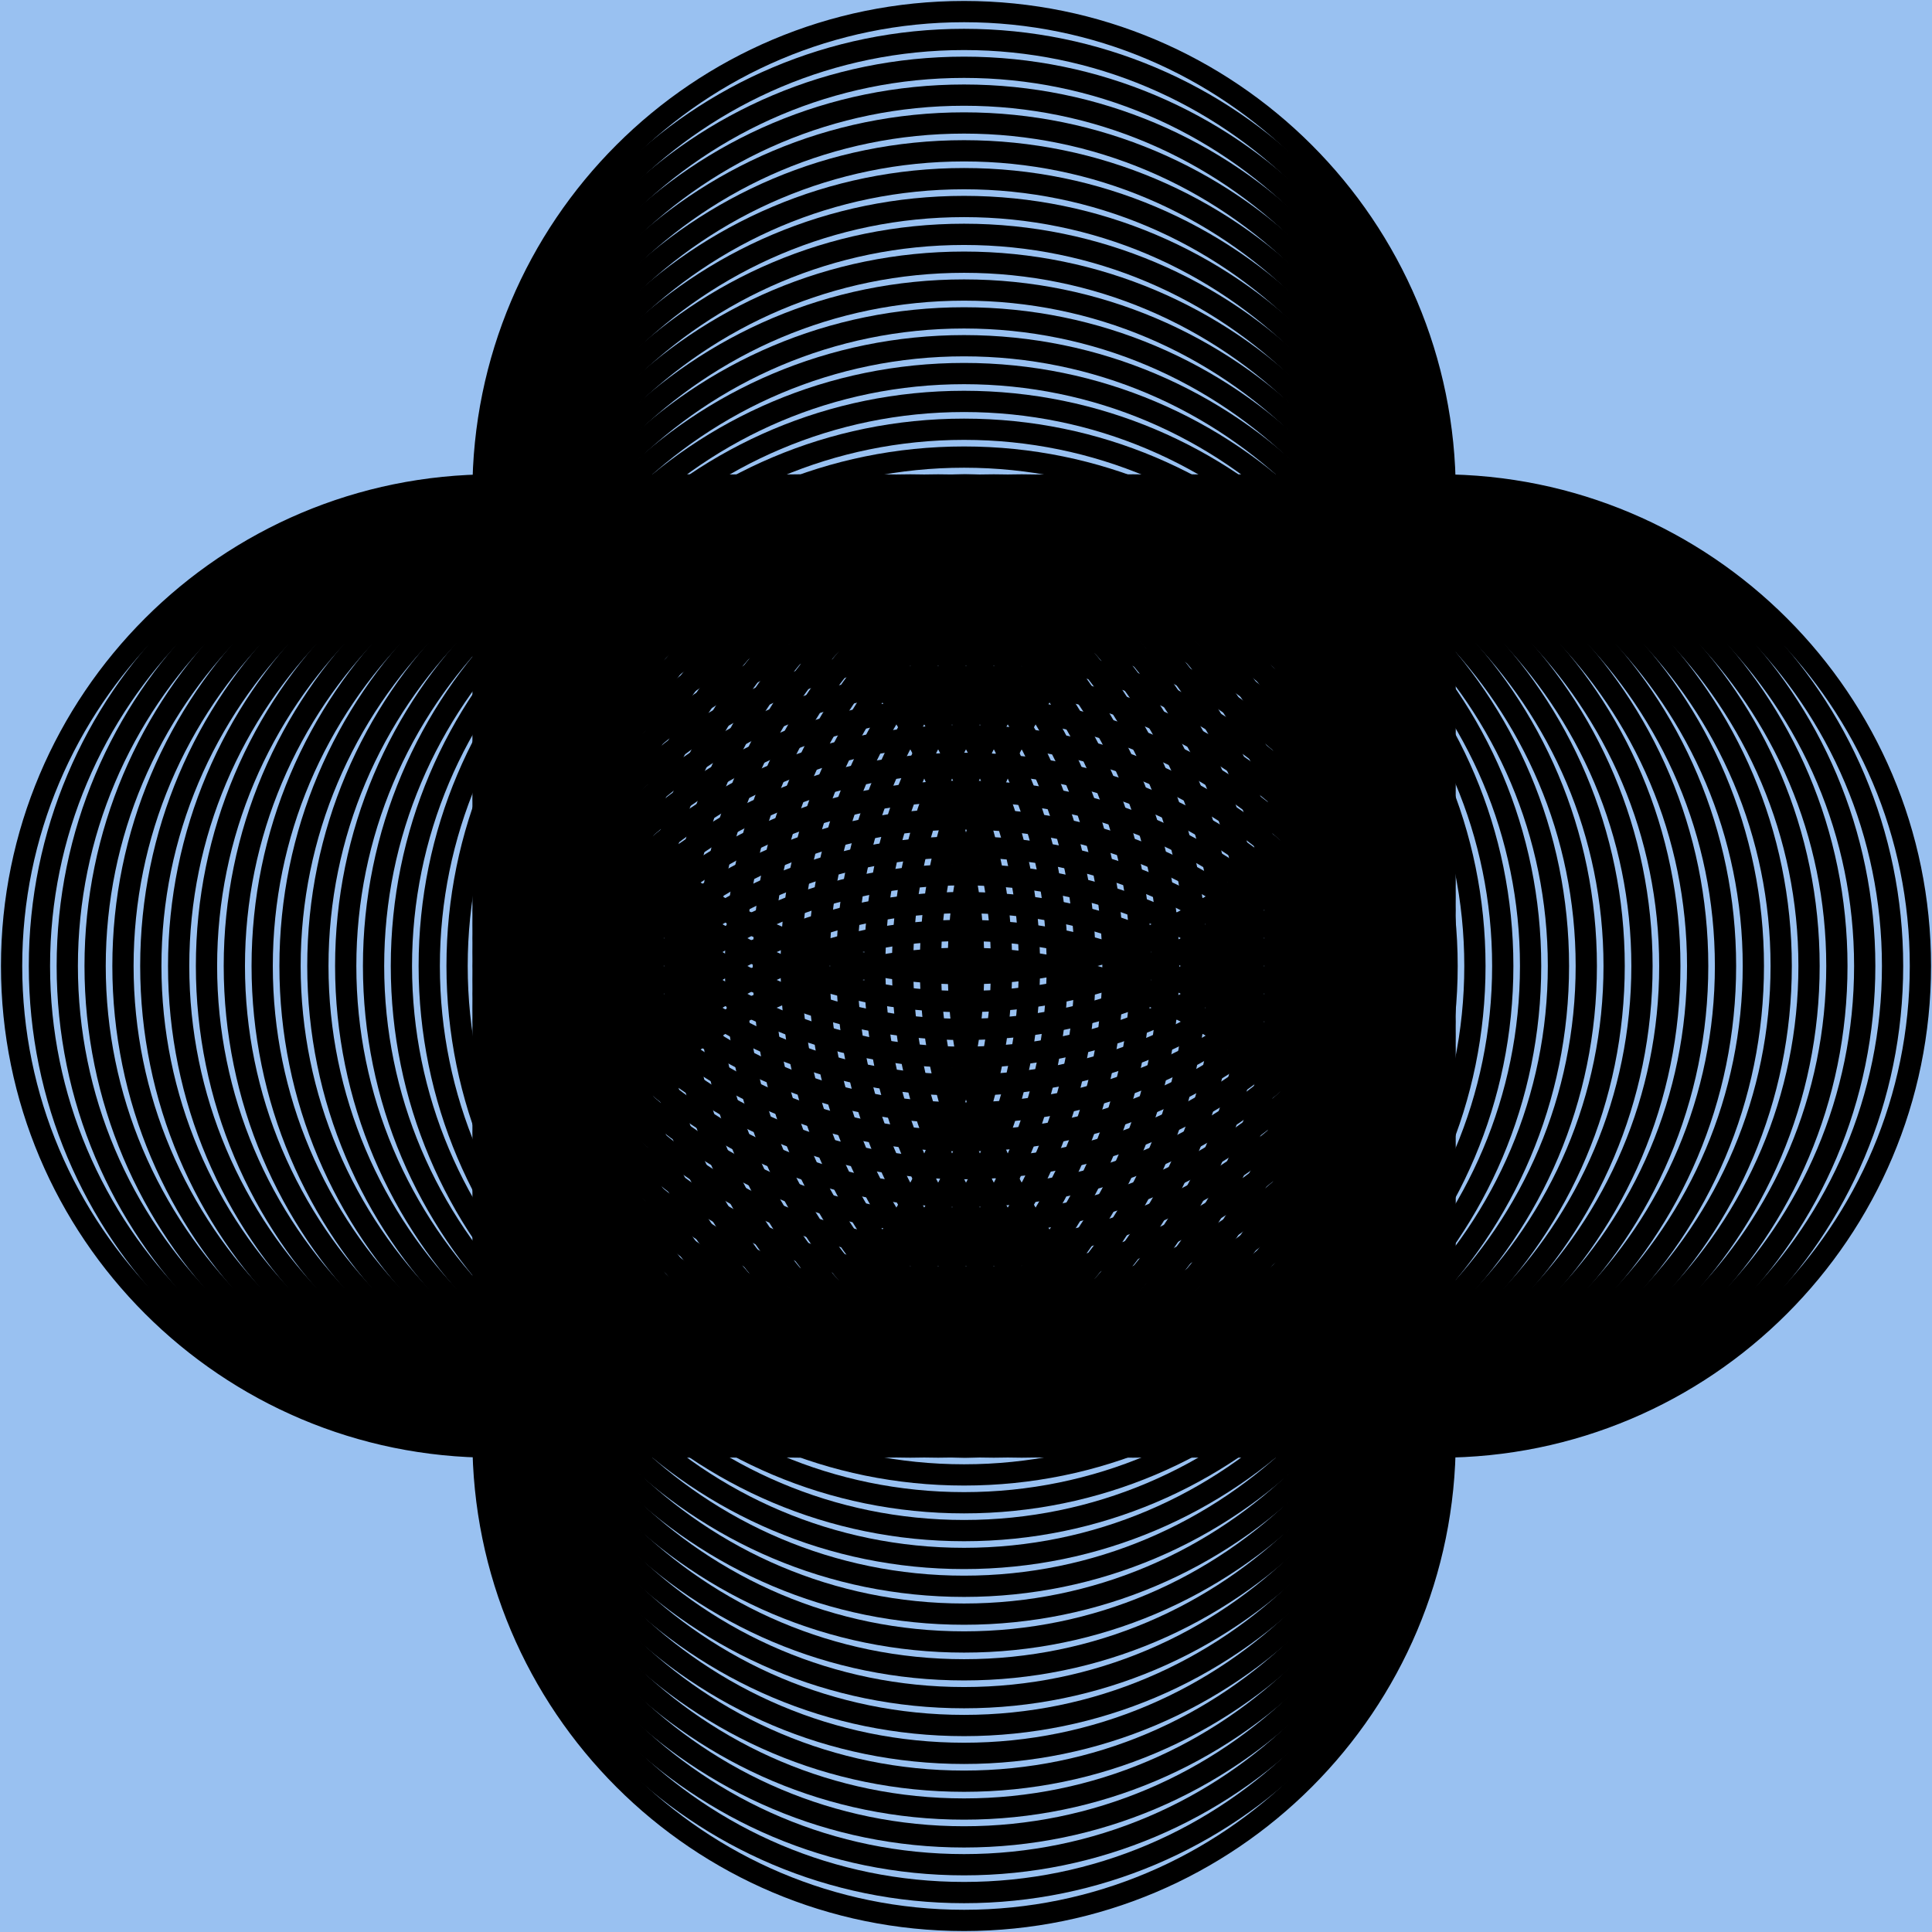
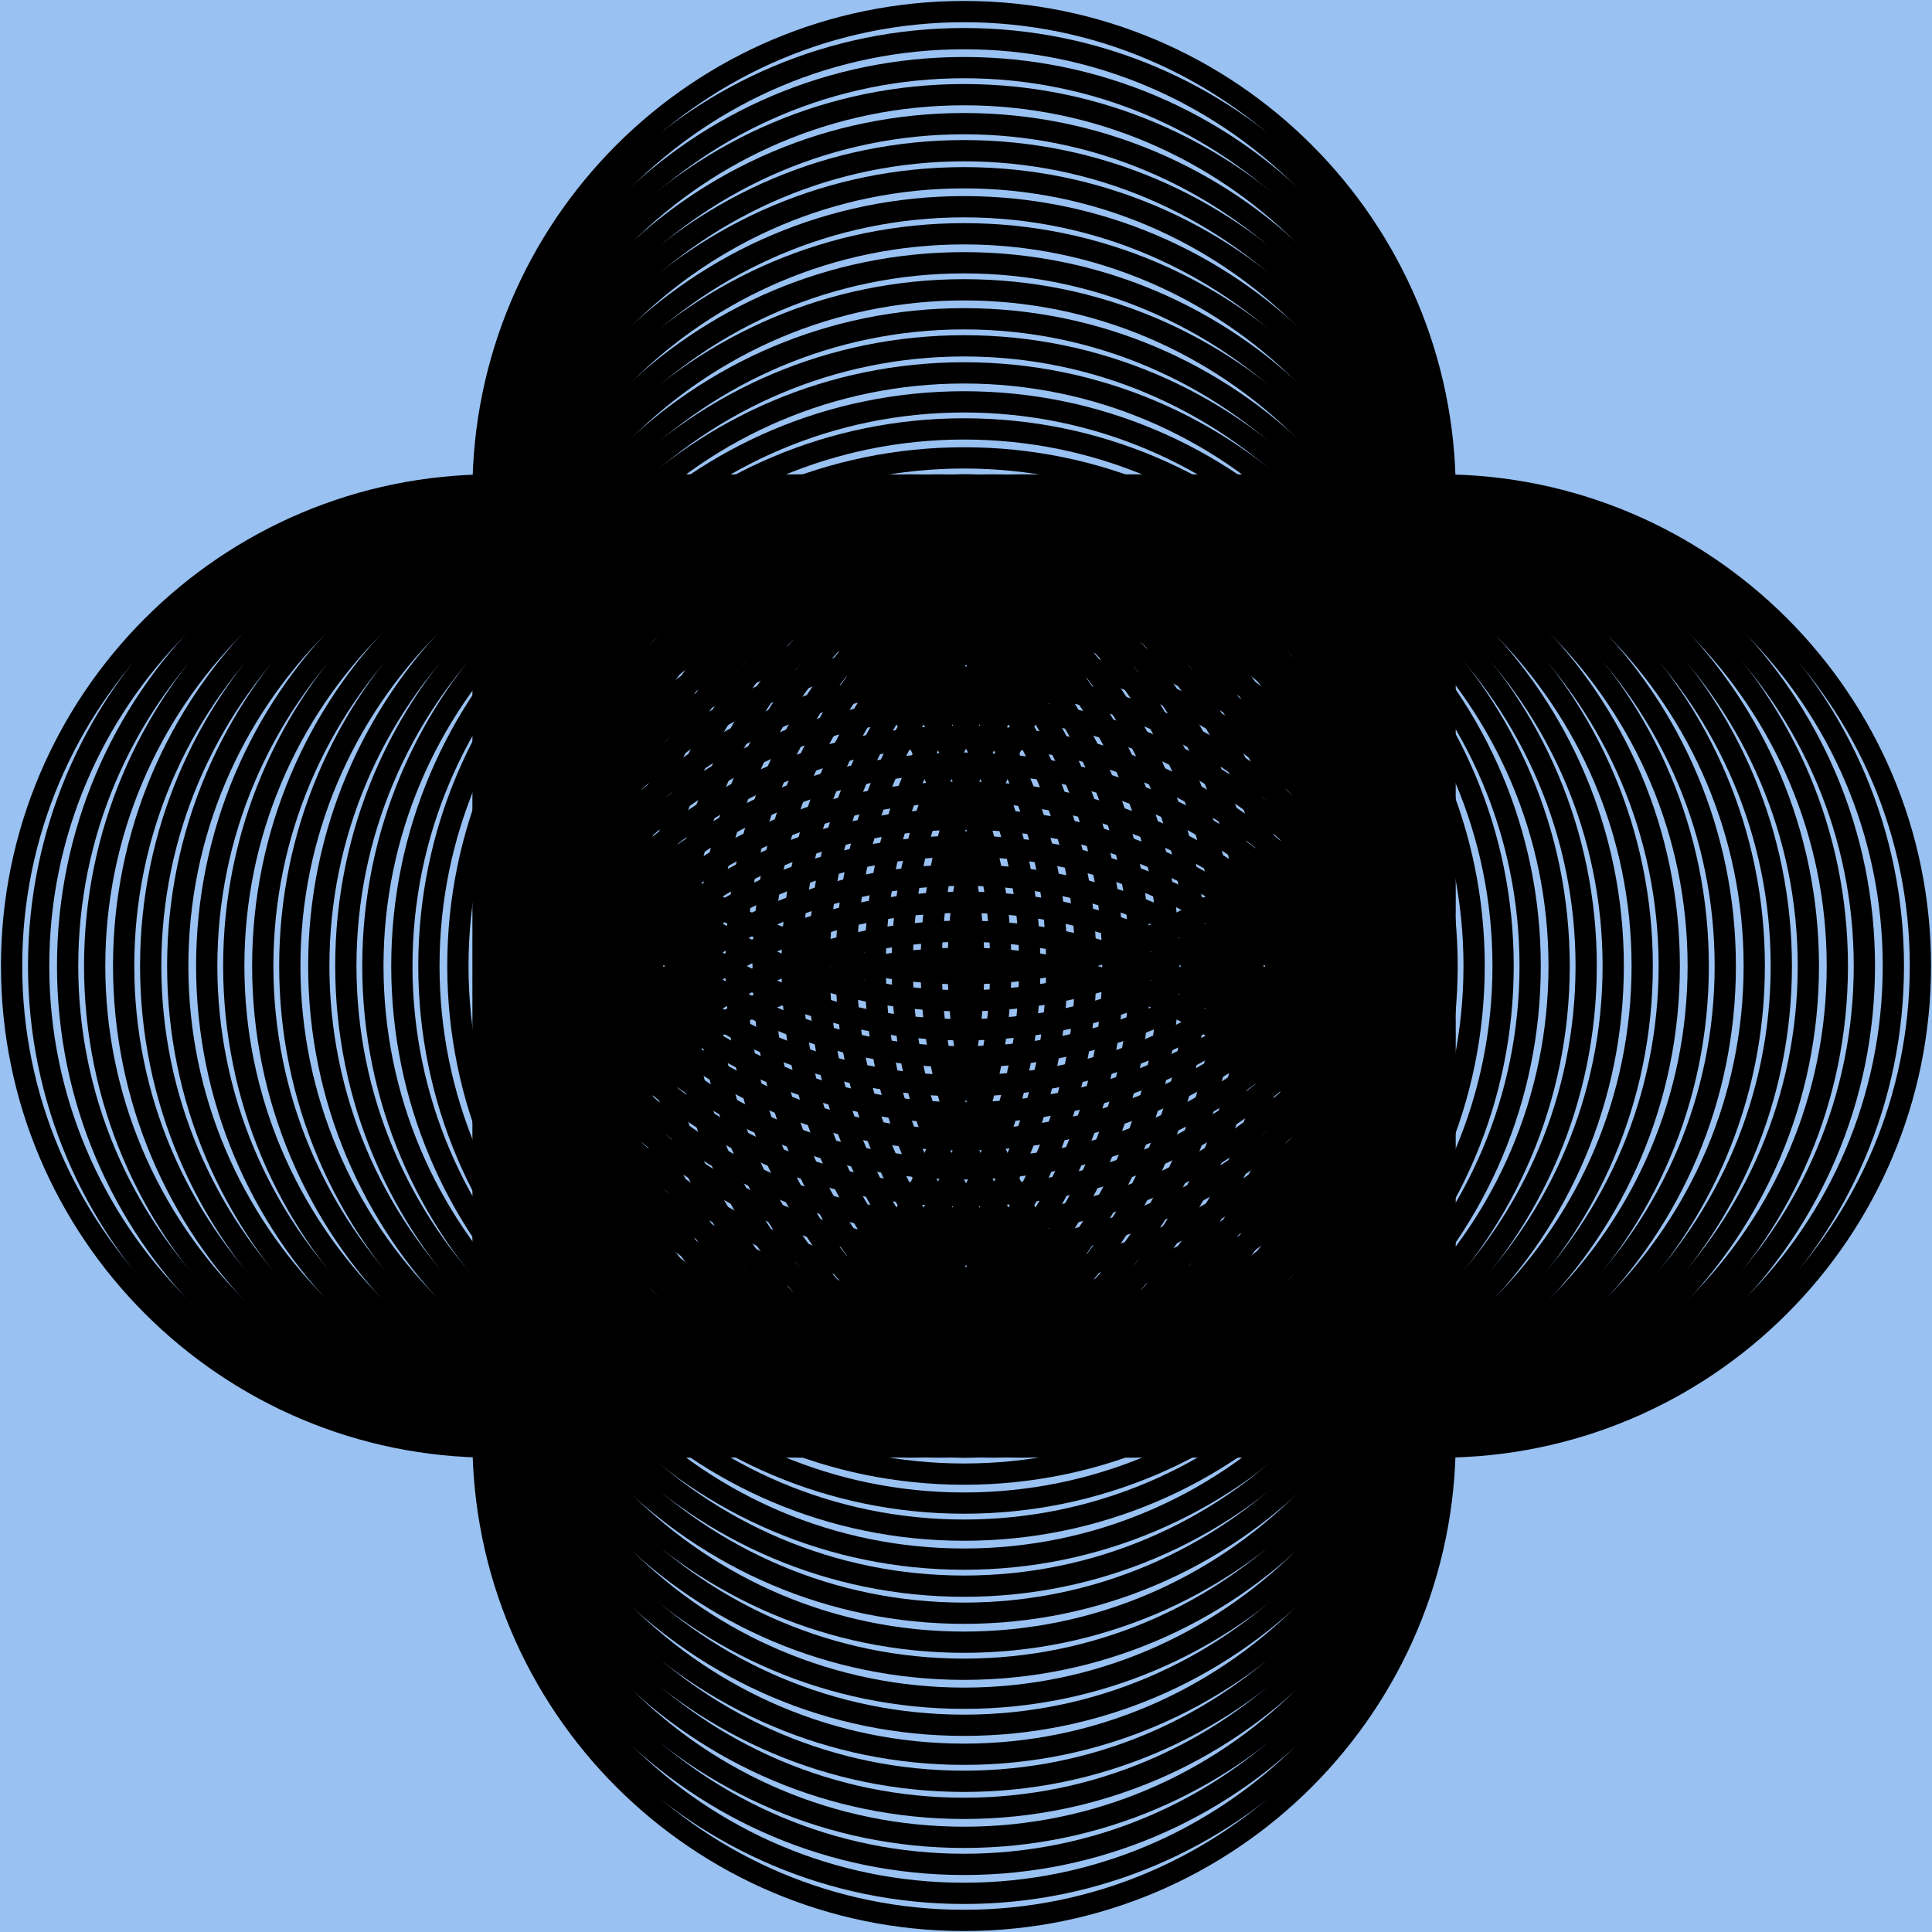
- <svg xmlns="http://www.w3.org/2000/svg" id="svg148" width="1000mm" height="1000mm" version="1.1" viewBox="0 0 1000 1000">
-   <rect id="rect2" width="1000" height="1000" y="0" fill="#99c1f1" />
-   <g id="g647">
-     <circle style="fill:none;stroke:#000;stroke-width:11;stroke-linecap:round;stroke-linejoin:bevel;paint-order:normal" id="circle4" cx="255" cy="500" r="249" />
-     <circle style="fill:none;stroke:#000;stroke-width:11;stroke-linecap:round;stroke-linejoin:bevel;paint-order:normal" id="circle6" cx="269.412" cy="500" r="249" />
-     <circle style="fill:none;stroke:#000;stroke-width:11;stroke-linecap:round;stroke-linejoin:bevel;paint-order:normal" id="circle8" cx="283.824" cy="500" r="249" />
-     <circle style="fill:none;stroke:#000;stroke-width:11;stroke-linecap:round;stroke-linejoin:bevel;paint-order:normal" id="circle10" cx="298.235" cy="500" r="249" />
-     <circle style="fill:none;stroke:#000;stroke-width:11;stroke-linecap:round;stroke-linejoin:bevel;paint-order:normal" id="circle12" cx="312.647" cy="500" r="249" />
-     <circle style="fill:none;stroke:#000;stroke-width:11;stroke-linecap:round;stroke-linejoin:bevel;paint-order:normal" id="circle14" cx="327.059" cy="500" r="249" />
-     <circle style="fill:none;stroke:#000;stroke-width:11;stroke-linecap:round;stroke-linejoin:bevel;paint-order:normal" id="circle16" cx="341.471" cy="500" r="249" />
-     <circle style="fill:none;stroke:#000;stroke-width:11;stroke-linecap:round;stroke-linejoin:bevel;paint-order:normal" id="circle18" cx="355.882" cy="500" r="249" />
-     <circle style="fill:none;stroke:#000;stroke-width:11;stroke-linecap:round;stroke-linejoin:bevel;paint-order:normal" id="circle20" cx="370.294" cy="500" r="249" />
-     <circle style="fill:none;stroke:#000;stroke-width:11;stroke-linecap:round;stroke-linejoin:bevel;paint-order:normal" id="circle22" cx="384.706" cy="500" r="249" />
-     <circle style="fill:none;stroke:#000;stroke-width:11;stroke-linecap:round;stroke-linejoin:bevel;paint-order:normal" id="circle24" cx="399.118" cy="500" r="249" />
-     <circle style="fill:none;stroke:#000;stroke-width:11;stroke-linecap:round;stroke-linejoin:bevel;paint-order:normal" id="circle26" cx="413.529" cy="500" r="249" />
-     <circle style="fill:none;stroke:#000;stroke-width:11;stroke-linecap:round;stroke-linejoin:bevel;paint-order:normal" id="circle28" cx="427.941" cy="500" r="249" />
-     <circle style="fill:none;stroke:#000;stroke-width:11;stroke-linecap:round;stroke-linejoin:bevel;paint-order:normal" id="circle30" cx="442.353" cy="500" r="249" />
-     <circle style="fill:none;stroke:#000;stroke-width:11;stroke-linecap:round;stroke-linejoin:bevel;paint-order:normal" id="circle32" cx="456.765" cy="500" r="249" />
-     <circle style="fill:none;stroke:#000;stroke-width:11;stroke-linecap:round;stroke-linejoin:bevel;paint-order:normal" id="circle34" cx="471.176" cy="500" r="249" />
-     <circle style="fill:none;stroke:#000;stroke-width:11;stroke-linecap:round;stroke-linejoin:bevel;paint-order:normal" id="circle36" cx="485.588" cy="500" r="249" />
-     <circle style="fill:none;stroke:#000;stroke-width:11;stroke-linecap:round;stroke-linejoin:bevel;paint-order:normal" id="circle38" cx="514.412" cy="500" r="249" />
-     <circle style="fill:none;stroke:#000;stroke-width:11;stroke-linecap:round;stroke-linejoin:bevel;paint-order:normal" id="circle40" cx="500" cy="500" r="249" />
-     <circle style="fill:none;stroke:#000;stroke-width:11;stroke-linecap:round;stroke-linejoin:bevel;paint-order:normal" id="circle42" cx="528.824" cy="500" r="249" />
-     <circle style="fill:none;stroke:#000;stroke-width:11;stroke-linecap:round;stroke-linejoin:bevel;paint-order:normal" id="circle44" cx="543.235" cy="500" r="249" />
-     <circle style="fill:none;stroke:#000;stroke-width:11;stroke-linecap:round;stroke-linejoin:bevel;paint-order:normal" id="circle46" cx="557.647" cy="500" r="249" />
-     <circle style="fill:none;stroke:#000;stroke-width:11;stroke-linecap:round;stroke-linejoin:bevel;paint-order:normal" id="circle48" cx="572.059" cy="500" r="249" />
-     <circle style="fill:none;stroke:#000;stroke-width:11;stroke-linecap:round;stroke-linejoin:bevel;paint-order:normal" id="circle50" cx="586.471" cy="500" r="249" />
-     <circle style="fill:none;stroke:#000;stroke-width:11;stroke-linecap:round;stroke-linejoin:bevel;paint-order:normal" id="circle52" cx="600.882" cy="500" r="249" />
-     <circle style="fill:none;stroke:#000;stroke-width:11;stroke-linecap:round;stroke-linejoin:bevel;paint-order:normal" id="circle54" cx="615.294" cy="500" r="249" />
-     <circle style="fill:none;stroke:#000;stroke-width:11;stroke-linecap:round;stroke-linejoin:bevel;paint-order:normal" id="circle56" cx="629.706" cy="500" r="249" />
-     <circle style="fill:none;stroke:#000;stroke-width:11;stroke-linecap:round;stroke-linejoin:bevel;paint-order:normal" id="circle58" cx="644.118" cy="500" r="249" />
-     <circle style="fill:none;stroke:#000;stroke-width:11;stroke-linecap:round;stroke-linejoin:bevel;paint-order:normal" id="circle60" cx="658.529" cy="500" r="249" />
-     <circle style="fill:none;stroke:#000;stroke-width:11;stroke-linecap:round;stroke-linejoin:bevel;paint-order:normal" id="circle62" cx="672.941" cy="500" r="249" />
-     <circle style="fill:none;stroke:#000;stroke-width:11;stroke-linecap:round;stroke-linejoin:bevel;paint-order:normal" id="circle64" cx="687.353" cy="500" r="249" />
-     <circle style="fill:none;stroke:#000;stroke-width:11;stroke-linecap:round;stroke-linejoin:bevel;paint-order:normal" id="circle66" cx="701.765" cy="500" r="249" />
-     <circle style="fill:none;stroke:#000;stroke-width:11;stroke-linecap:round;stroke-linejoin:bevel;paint-order:normal" id="circle68" cx="716.176" cy="500" r="249" />
-     <circle style="fill:none;stroke:#000;stroke-width:11;stroke-linecap:round;stroke-linejoin:bevel;paint-order:normal" id="circle70" cx="730.588" cy="500" r="249" />
-     <circle style="fill:none;stroke:#000;stroke-width:11;stroke-linecap:round;stroke-linejoin:bevel;paint-order:normal" id="circle72" cx="745" cy="500" r="249" />
-   </g>
-   <g id="g575">
-     <circle style="fill:none;stroke:#000;stroke-width:11;stroke-linecap:round;stroke-linejoin:bevel;paint-order:normal" id="circle76" cx="255" cy="-499" r="249" transform="rotate(90)" />
-     <circle style="fill:none;stroke:#000;stroke-width:11;stroke-linecap:round;stroke-linejoin:bevel;paint-order:normal" id="circle78" cx="269.412" cy="-499" r="249" transform="rotate(90)" />
-     <circle style="fill:none;stroke:#000;stroke-width:11;stroke-linecap:round;stroke-linejoin:bevel;paint-order:normal" id="circle80" cx="283.824" cy="-499" r="249" transform="rotate(90)" />
-     <circle style="fill:none;stroke:#000;stroke-width:11;stroke-linecap:round;stroke-linejoin:bevel;paint-order:normal" id="circle82" cx="298.235" cy="-499" r="249" transform="rotate(90)" />
-     <circle style="fill:none;stroke:#000;stroke-width:11;stroke-linecap:round;stroke-linejoin:bevel;paint-order:normal" id="circle84" cx="312.647" cy="-499" r="249" transform="rotate(90)" />
-     <circle style="fill:none;stroke:#000;stroke-width:11;stroke-linecap:round;stroke-linejoin:bevel;paint-order:normal" id="circle86" cx="327.059" cy="-499" r="249" transform="rotate(90)" />
-     <circle style="fill:none;stroke:#000;stroke-width:11;stroke-linecap:round;stroke-linejoin:bevel;paint-order:normal" id="circle88" cx="341.471" cy="-499" r="249" transform="rotate(90)" />
-     <circle style="fill:none;stroke:#000;stroke-width:11;stroke-linecap:round;stroke-linejoin:bevel;paint-order:normal" id="circle90" cx="355.882" cy="-499" r="249" transform="rotate(90)" />
-     <circle style="fill:none;stroke:#000;stroke-width:11;stroke-linecap:round;stroke-linejoin:bevel;paint-order:normal" id="circle92" cx="370.294" cy="-499" r="249" transform="rotate(90)" />
-     <circle style="fill:none;stroke:#000;stroke-width:11;stroke-linecap:round;stroke-linejoin:bevel;paint-order:normal" id="circle94" cx="384.706" cy="-499" r="249" transform="rotate(90)" />
-     <circle style="fill:none;stroke:#000;stroke-width:11;stroke-linecap:round;stroke-linejoin:bevel;paint-order:normal" id="circle96" cx="399.118" cy="-499" r="249" transform="rotate(90)" />
-     <circle style="fill:none;stroke:#000;stroke-width:11;stroke-linecap:round;stroke-linejoin:bevel;paint-order:normal" id="circle98" cx="413.529" cy="-499" r="249" transform="rotate(90)" />
-     <circle style="fill:none;stroke:#000;stroke-width:11;stroke-linecap:round;stroke-linejoin:bevel;paint-order:normal" id="circle100" cx="427.941" cy="-499" r="249" transform="rotate(90)" />
-     <circle style="fill:none;stroke:#000;stroke-width:11;stroke-linecap:round;stroke-linejoin:bevel;paint-order:normal" id="circle102" cx="442.353" cy="-499" r="249" transform="rotate(90)" />
-     <circle style="fill:none;stroke:#000;stroke-width:11;stroke-linecap:round;stroke-linejoin:bevel;paint-order:normal" id="circle104" cx="456.765" cy="-499" r="249" transform="rotate(90)" />
-     <circle style="fill:none;stroke:#000;stroke-width:11;stroke-linecap:round;stroke-linejoin:bevel;paint-order:normal" id="circle106" cx="471.176" cy="-499" r="249" transform="rotate(90)" />
-     <circle style="fill:none;stroke:#000;stroke-width:11;stroke-linecap:round;stroke-linejoin:bevel;paint-order:normal" id="circle108" cx="485.588" cy="-499" r="249" transform="rotate(90)" />
-     <circle style="fill:none;stroke:#000;stroke-width:11;stroke-linecap:round;stroke-linejoin:bevel;paint-order:normal" id="circle110" cx="514.412" cy="-499" r="249" transform="rotate(90)" />
-     <circle style="fill:none;stroke:#000;stroke-width:11;stroke-linecap:round;stroke-linejoin:bevel;paint-order:normal" id="circle112" cx="500" cy="-499" r="249" transform="rotate(90)" />
-     <circle style="fill:none;stroke:#000;stroke-width:11;stroke-linecap:round;stroke-linejoin:bevel;paint-order:normal" id="circle114" cx="528.824" cy="-499" r="249" transform="rotate(90)" />
-     <circle style="fill:none;stroke:#000;stroke-width:11;stroke-linecap:round;stroke-linejoin:bevel;paint-order:normal" id="circle116" cx="543.235" cy="-499" r="249" transform="rotate(90)" />
-     <circle style="fill:none;stroke:#000;stroke-width:11;stroke-linecap:round;stroke-linejoin:bevel;paint-order:normal" id="circle118" cx="557.647" cy="-499" r="249" transform="rotate(90)" />
-     <circle style="fill:none;stroke:#000;stroke-width:11;stroke-linecap:round;stroke-linejoin:bevel;paint-order:normal" id="circle120" cx="572.059" cy="-499" r="249" transform="rotate(90)" />
-     <circle style="fill:none;stroke:#000;stroke-width:11;stroke-linecap:round;stroke-linejoin:bevel;paint-order:normal" id="circle122" cx="586.471" cy="-499" r="249" transform="rotate(90)" />
-     <circle style="fill:none;stroke:#000;stroke-width:11;stroke-linecap:round;stroke-linejoin:bevel;paint-order:normal" id="circle124" cx="600.882" cy="-499" r="249" transform="rotate(90)" />
-     <circle style="fill:none;stroke:#000;stroke-width:11;stroke-linecap:round;stroke-linejoin:bevel;paint-order:normal" id="circle126" cx="615.294" cy="-499" r="249" transform="rotate(90)" />
-     <circle style="fill:none;stroke:#000;stroke-width:11;stroke-linecap:round;stroke-linejoin:bevel;paint-order:normal" id="circle128" cx="629.706" cy="-499" r="249" transform="rotate(90)" />
-     <circle style="fill:none;stroke:#000;stroke-width:11;stroke-linecap:round;stroke-linejoin:bevel;paint-order:normal" id="circle130" cx="644.118" cy="-499" r="249" transform="rotate(90)" />
-     <circle style="fill:none;stroke:#000;stroke-width:11;stroke-linecap:round;stroke-linejoin:bevel;paint-order:normal" id="circle132" cx="658.529" cy="-499" r="249" transform="rotate(90)" />
-     <circle style="fill:none;stroke:#000;stroke-width:11;stroke-linecap:round;stroke-linejoin:bevel;paint-order:normal" id="circle134" cx="672.941" cy="-499" r="249" transform="rotate(90)" />
-     <circle style="fill:none;stroke:#000;stroke-width:11;stroke-linecap:round;stroke-linejoin:bevel;paint-order:normal" id="circle136" cx="687.353" cy="-499" r="249" transform="rotate(90)" />
-     <circle style="fill:none;stroke:#000;stroke-width:11;stroke-linecap:round;stroke-linejoin:bevel;paint-order:normal" id="circle138" cx="701.765" cy="-499" r="249" transform="rotate(90)" />
-     <circle style="fill:none;stroke:#000;stroke-width:11;stroke-linecap:round;stroke-linejoin:bevel;paint-order:normal" id="circle140" cx="716.176" cy="-499" r="249" transform="rotate(90)" />
-     <circle style="fill:none;stroke:#000;stroke-width:11;stroke-linecap:round;stroke-linejoin:bevel;paint-order:normal" id="circle142" cx="730.588" cy="-499" r="249" transform="rotate(90)" />
-     <circle style="fill:none;stroke:#000;stroke-width:11;stroke-linecap:round;stroke-linejoin:bevel;paint-order:normal" id="circle144" cx="745" cy="-499" r="249" transform="rotate(90)" />
-   </g>
+ <svg xmlns="http://www.w3.org/2000/svg" width="1e3mm" height="1e3mm" version="1.1" viewBox="0 0 1e3 1e3">
+   <rect width="1e3" height="1e3" fill="#99c1f1" />
+   <circle cx="255" cy="500" r="249" style="fill:none;paint-order:normal;stroke-linecap:round;stroke-linejoin:bevel;stroke-width:11;stroke:#000" />
+   <circle cx="269" cy="500" r="249" style="fill:none;paint-order:normal;stroke-linecap:round;stroke-linejoin:bevel;stroke-width:11;stroke:#000" />
+   <circle cx="284" cy="500" r="249" style="fill:none;paint-order:normal;stroke-linecap:round;stroke-linejoin:bevel;stroke-width:11;stroke:#000" />
+   <circle cx="298" cy="500" r="249" style="fill:none;paint-order:normal;stroke-linecap:round;stroke-linejoin:bevel;stroke-width:11;stroke:#000" />
+   <circle cx="313" cy="500" r="249" style="fill:none;paint-order:normal;stroke-linecap:round;stroke-linejoin:bevel;stroke-width:11;stroke:#000" />
+   <circle cx="327" cy="500" r="249" style="fill:none;paint-order:normal;stroke-linecap:round;stroke-linejoin:bevel;stroke-width:11;stroke:#000" />
+   <circle cx="341" cy="500" r="249" style="fill:none;paint-order:normal;stroke-linecap:round;stroke-linejoin:bevel;stroke-width:11;stroke:#000" />
+   <circle cx="356" cy="500" r="249" style="fill:none;paint-order:normal;stroke-linecap:round;stroke-linejoin:bevel;stroke-width:11;stroke:#000" />
+   <circle cx="370" cy="500" r="249" style="fill:none;paint-order:normal;stroke-linecap:round;stroke-linejoin:bevel;stroke-width:11;stroke:#000" />
+   <circle cx="385" cy="500" r="249" style="fill:none;paint-order:normal;stroke-linecap:round;stroke-linejoin:bevel;stroke-width:11;stroke:#000" />
+   <circle cx="399" cy="500" r="249" style="fill:none;paint-order:normal;stroke-linecap:round;stroke-linejoin:bevel;stroke-width:11;stroke:#000" />
+   <circle cx="414" cy="500" r="249" style="fill:none;paint-order:normal;stroke-linecap:round;stroke-linejoin:bevel;stroke-width:11;stroke:#000" />
+   <circle cx="428" cy="500" r="249" style="fill:none;paint-order:normal;stroke-linecap:round;stroke-linejoin:bevel;stroke-width:11;stroke:#000" />
+   <circle cx="442" cy="500" r="249" style="fill:none;paint-order:normal;stroke-linecap:round;stroke-linejoin:bevel;stroke-width:11;stroke:#000" />
+   <circle cx="457" cy="500" r="249" style="fill:none;paint-order:normal;stroke-linecap:round;stroke-linejoin:bevel;stroke-width:11;stroke:#000" />
+   <circle cx="471" cy="500" r="249" style="fill:none;paint-order:normal;stroke-linecap:round;stroke-linejoin:bevel;stroke-width:11;stroke:#000" />
+   <circle cx="486" cy="500" r="249" style="fill:none;paint-order:normal;stroke-linecap:round;stroke-linejoin:bevel;stroke-width:11;stroke:#000" />
+   <circle cx="514" cy="500" r="249" style="fill:none;paint-order:normal;stroke-linecap:round;stroke-linejoin:bevel;stroke-width:11;stroke:#000" />
+   <circle cx="500" cy="500" r="249" style="fill:none;paint-order:normal;stroke-linecap:round;stroke-linejoin:bevel;stroke-width:11;stroke:#000" />
+   <circle cx="529" cy="500" r="249" style="fill:none;paint-order:normal;stroke-linecap:round;stroke-linejoin:bevel;stroke-width:11;stroke:#000" />
+   <circle cx="543" cy="500" r="249" style="fill:none;paint-order:normal;stroke-linecap:round;stroke-linejoin:bevel;stroke-width:11;stroke:#000" />
+   <circle cx="558" cy="500" r="249" style="fill:none;paint-order:normal;stroke-linecap:round;stroke-linejoin:bevel;stroke-width:11;stroke:#000" />
+   <circle cx="572" cy="500" r="249" style="fill:none;paint-order:normal;stroke-linecap:round;stroke-linejoin:bevel;stroke-width:11;stroke:#000" />
+   <circle cx="586" cy="500" r="249" style="fill:none;paint-order:normal;stroke-linecap:round;stroke-linejoin:bevel;stroke-width:11;stroke:#000" />
+   <circle cx="601" cy="500" r="249" style="fill:none;paint-order:normal;stroke-linecap:round;stroke-linejoin:bevel;stroke-width:11;stroke:#000" />
+   <circle cx="615" cy="500" r="249" style="fill:none;paint-order:normal;stroke-linecap:round;stroke-linejoin:bevel;stroke-width:11;stroke:#000" />
+   <circle cx="630" cy="500" r="249" style="fill:none;paint-order:normal;stroke-linecap:round;stroke-linejoin:bevel;stroke-width:11;stroke:#000" />
+   <circle cx="644" cy="500" r="249" style="fill:none;paint-order:normal;stroke-linecap:round;stroke-linejoin:bevel;stroke-width:11;stroke:#000" />
+   <circle cx="659" cy="500" r="249" style="fill:none;paint-order:normal;stroke-linecap:round;stroke-linejoin:bevel;stroke-width:11;stroke:#000" />
+   <circle cx="673" cy="500" r="249" style="fill:none;paint-order:normal;stroke-linecap:round;stroke-linejoin:bevel;stroke-width:11;stroke:#000" />
+   <circle cx="687" cy="500" r="249" style="fill:none;paint-order:normal;stroke-linecap:round;stroke-linejoin:bevel;stroke-width:11;stroke:#000" />
+   <circle cx="702" cy="500" r="249" style="fill:none;paint-order:normal;stroke-linecap:round;stroke-linejoin:bevel;stroke-width:11;stroke:#000" />
+   <circle cx="716" cy="500" r="249" style="fill:none;paint-order:normal;stroke-linecap:round;stroke-linejoin:bevel;stroke-width:11;stroke:#000" />
+   <circle cx="731" cy="500" r="249" style="fill:none;paint-order:normal;stroke-linecap:round;stroke-linejoin:bevel;stroke-width:11;stroke:#000" />
+   <circle cx="745" cy="500" r="249" style="fill:none;paint-order:normal;stroke-linecap:round;stroke-linejoin:bevel;stroke-width:11;stroke:#000" />
+   <circle transform="rotate(90)" cx="255" cy="-499" r="249" style="fill:none;paint-order:normal;stroke-linecap:round;stroke-linejoin:bevel;stroke-width:11;stroke:#000" />
+   <circle transform="rotate(90)" cx="269" cy="-499" r="249" style="fill:none;paint-order:normal;stroke-linecap:round;stroke-linejoin:bevel;stroke-width:11;stroke:#000" />
+   <circle transform="rotate(90)" cx="284" cy="-499" r="249" style="fill:none;paint-order:normal;stroke-linecap:round;stroke-linejoin:bevel;stroke-width:11;stroke:#000" />
+   <circle transform="rotate(90)" cx="298" cy="-499" r="249" style="fill:none;paint-order:normal;stroke-linecap:round;stroke-linejoin:bevel;stroke-width:11;stroke:#000" />
+   <circle transform="rotate(90)" cx="313" cy="-499" r="249" style="fill:none;paint-order:normal;stroke-linecap:round;stroke-linejoin:bevel;stroke-width:11;stroke:#000" />
+   <circle transform="rotate(90)" cx="327" cy="-499" r="249" style="fill:none;paint-order:normal;stroke-linecap:round;stroke-linejoin:bevel;stroke-width:11;stroke:#000" />
+   <circle transform="rotate(90)" cx="341" cy="-499" r="249" style="fill:none;paint-order:normal;stroke-linecap:round;stroke-linejoin:bevel;stroke-width:11;stroke:#000" />
+   <circle transform="rotate(90)" cx="356" cy="-499" r="249" style="fill:none;paint-order:normal;stroke-linecap:round;stroke-linejoin:bevel;stroke-width:11;stroke:#000" />
+   <circle transform="rotate(90)" cx="370" cy="-499" r="249" style="fill:none;paint-order:normal;stroke-linecap:round;stroke-linejoin:bevel;stroke-width:11;stroke:#000" />
+   <circle transform="rotate(90)" cx="385" cy="-499" r="249" style="fill:none;paint-order:normal;stroke-linecap:round;stroke-linejoin:bevel;stroke-width:11;stroke:#000" />
+   <circle transform="rotate(90)" cx="399" cy="-499" r="249" style="fill:none;paint-order:normal;stroke-linecap:round;stroke-linejoin:bevel;stroke-width:11;stroke:#000" />
+   <circle transform="rotate(90)" cx="414" cy="-499" r="249" style="fill:none;paint-order:normal;stroke-linecap:round;stroke-linejoin:bevel;stroke-width:11;stroke:#000" />
+   <circle transform="rotate(90)" cx="428" cy="-499" r="249" style="fill:none;paint-order:normal;stroke-linecap:round;stroke-linejoin:bevel;stroke-width:11;stroke:#000" />
+   <circle transform="rotate(90)" cx="442" cy="-499" r="249" style="fill:none;paint-order:normal;stroke-linecap:round;stroke-linejoin:bevel;stroke-width:11;stroke:#000" />
+   <circle transform="rotate(90)" cx="457" cy="-499" r="249" style="fill:none;paint-order:normal;stroke-linecap:round;stroke-linejoin:bevel;stroke-width:11;stroke:#000" />
+   <circle transform="rotate(90)" cx="471" cy="-499" r="249" style="fill:none;paint-order:normal;stroke-linecap:round;stroke-linejoin:bevel;stroke-width:11;stroke:#000" />
+   <circle transform="rotate(90)" cx="486" cy="-499" r="249" style="fill:none;paint-order:normal;stroke-linecap:round;stroke-linejoin:bevel;stroke-width:11;stroke:#000" />
+   <circle transform="rotate(90)" cx="514" cy="-499" r="249" style="fill:none;paint-order:normal;stroke-linecap:round;stroke-linejoin:bevel;stroke-width:11;stroke:#000" />
+   <circle transform="rotate(90)" cx="500" cy="-499" r="249" style="fill:none;paint-order:normal;stroke-linecap:round;stroke-linejoin:bevel;stroke-width:11;stroke:#000" />
+   <circle transform="rotate(90)" cx="529" cy="-499" r="249" style="fill:none;paint-order:normal;stroke-linecap:round;stroke-linejoin:bevel;stroke-width:11;stroke:#000" />
+   <circle transform="rotate(90)" cx="543" cy="-499" r="249" style="fill:none;paint-order:normal;stroke-linecap:round;stroke-linejoin:bevel;stroke-width:11;stroke:#000" />
+   <circle transform="rotate(90)" cx="558" cy="-499" r="249" style="fill:none;paint-order:normal;stroke-linecap:round;stroke-linejoin:bevel;stroke-width:11;stroke:#000" />
+   <circle transform="rotate(90)" cx="572" cy="-499" r="249" style="fill:none;paint-order:normal;stroke-linecap:round;stroke-linejoin:bevel;stroke-width:11;stroke:#000" />
+   <circle transform="rotate(90)" cx="586" cy="-499" r="249" style="fill:none;paint-order:normal;stroke-linecap:round;stroke-linejoin:bevel;stroke-width:11;stroke:#000" />
+   <circle transform="rotate(90)" cx="601" cy="-499" r="249" style="fill:none;paint-order:normal;stroke-linecap:round;stroke-linejoin:bevel;stroke-width:11;stroke:#000" />
+   <circle transform="rotate(90)" cx="615" cy="-499" r="249" style="fill:none;paint-order:normal;stroke-linecap:round;stroke-linejoin:bevel;stroke-width:11;stroke:#000" />
+   <circle transform="rotate(90)" cx="630" cy="-499" r="249" style="fill:none;paint-order:normal;stroke-linecap:round;stroke-linejoin:bevel;stroke-width:11;stroke:#000" />
+   <circle transform="rotate(90)" cx="644" cy="-499" r="249" style="fill:none;paint-order:normal;stroke-linecap:round;stroke-linejoin:bevel;stroke-width:11;stroke:#000" />
+   <circle transform="rotate(90)" cx="659" cy="-499" r="249" style="fill:none;paint-order:normal;stroke-linecap:round;stroke-linejoin:bevel;stroke-width:11;stroke:#000" />
+   <circle transform="rotate(90)" cx="673" cy="-499" r="249" style="fill:none;paint-order:normal;stroke-linecap:round;stroke-linejoin:bevel;stroke-width:11;stroke:#000" />
+   <circle transform="rotate(90)" cx="687" cy="-499" r="249" style="fill:none;paint-order:normal;stroke-linecap:round;stroke-linejoin:bevel;stroke-width:11;stroke:#000" />
+   <circle transform="rotate(90)" cx="702" cy="-499" r="249" style="fill:none;paint-order:normal;stroke-linecap:round;stroke-linejoin:bevel;stroke-width:11;stroke:#000" />
+   <circle transform="rotate(90)" cx="716" cy="-499" r="249" style="fill:none;paint-order:normal;stroke-linecap:round;stroke-linejoin:bevel;stroke-width:11;stroke:#000" />
+   <circle transform="rotate(90)" cx="731" cy="-499" r="249" style="fill:none;paint-order:normal;stroke-linecap:round;stroke-linejoin:bevel;stroke-width:11;stroke:#000" />
+   <circle transform="rotate(90)" cx="745" cy="-499" r="249" style="fill:none;paint-order:normal;stroke-linecap:round;stroke-linejoin:bevel;stroke-width:11;stroke:#000" />
</svg>
